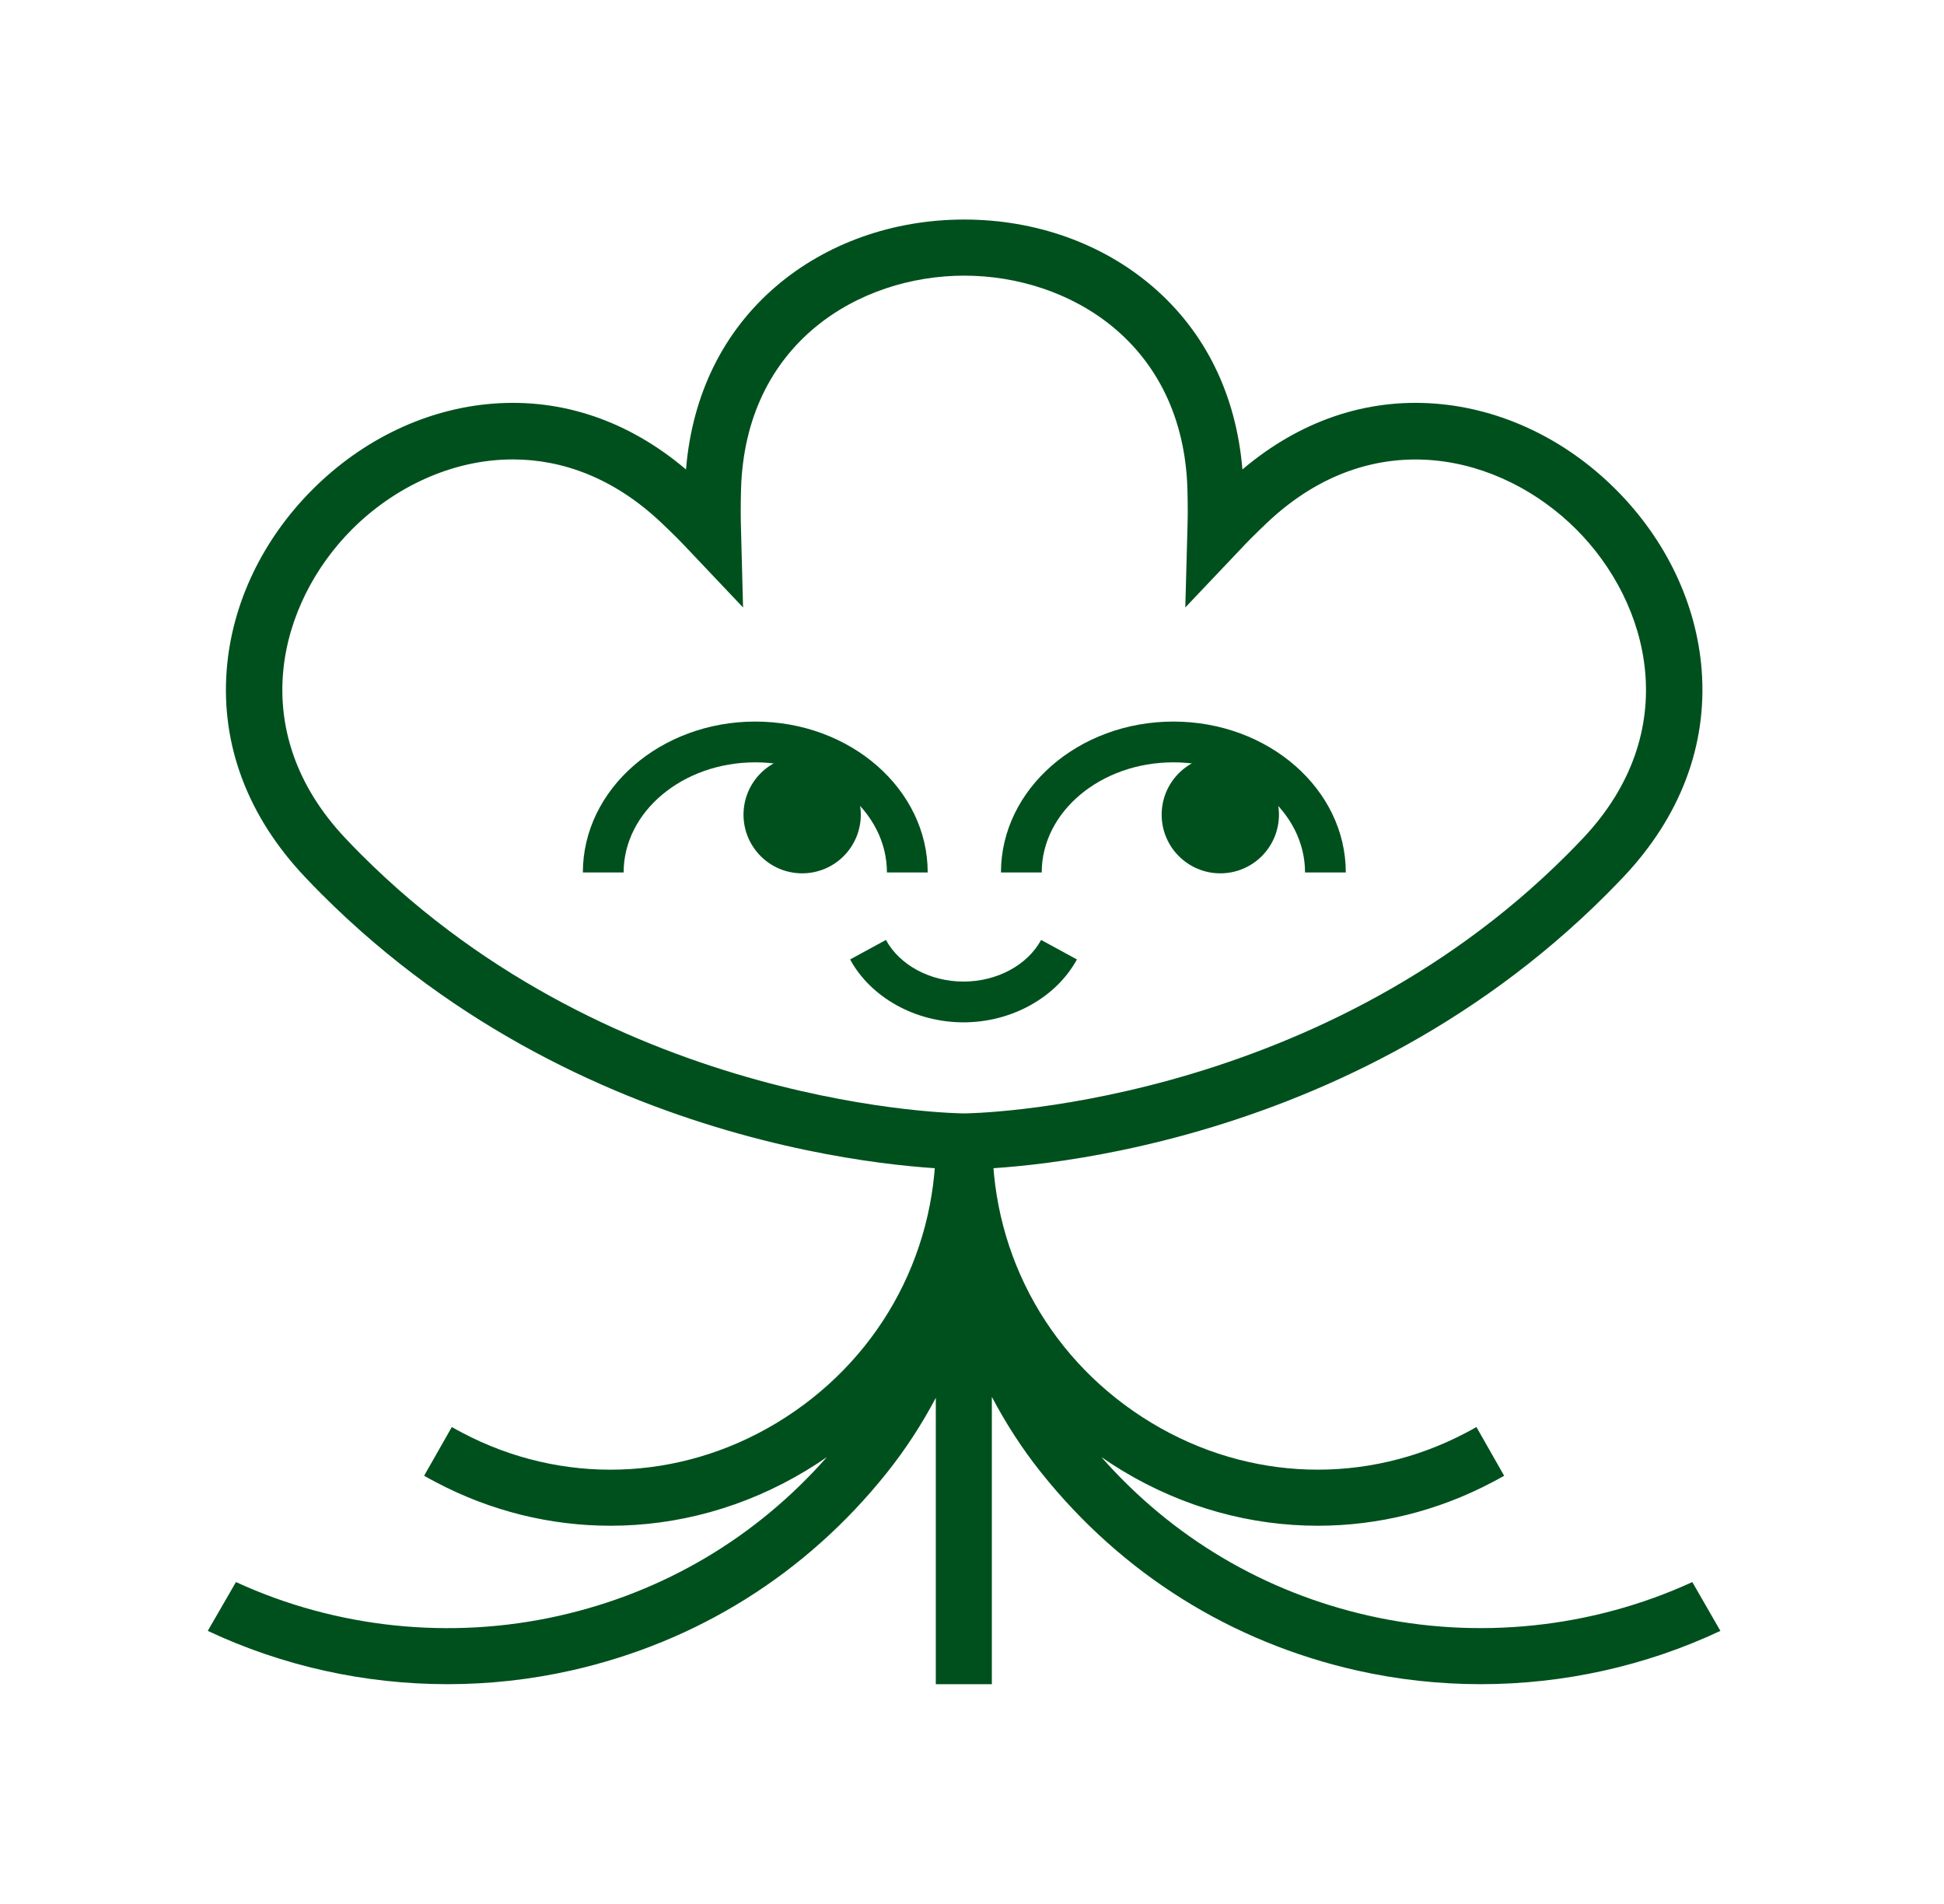
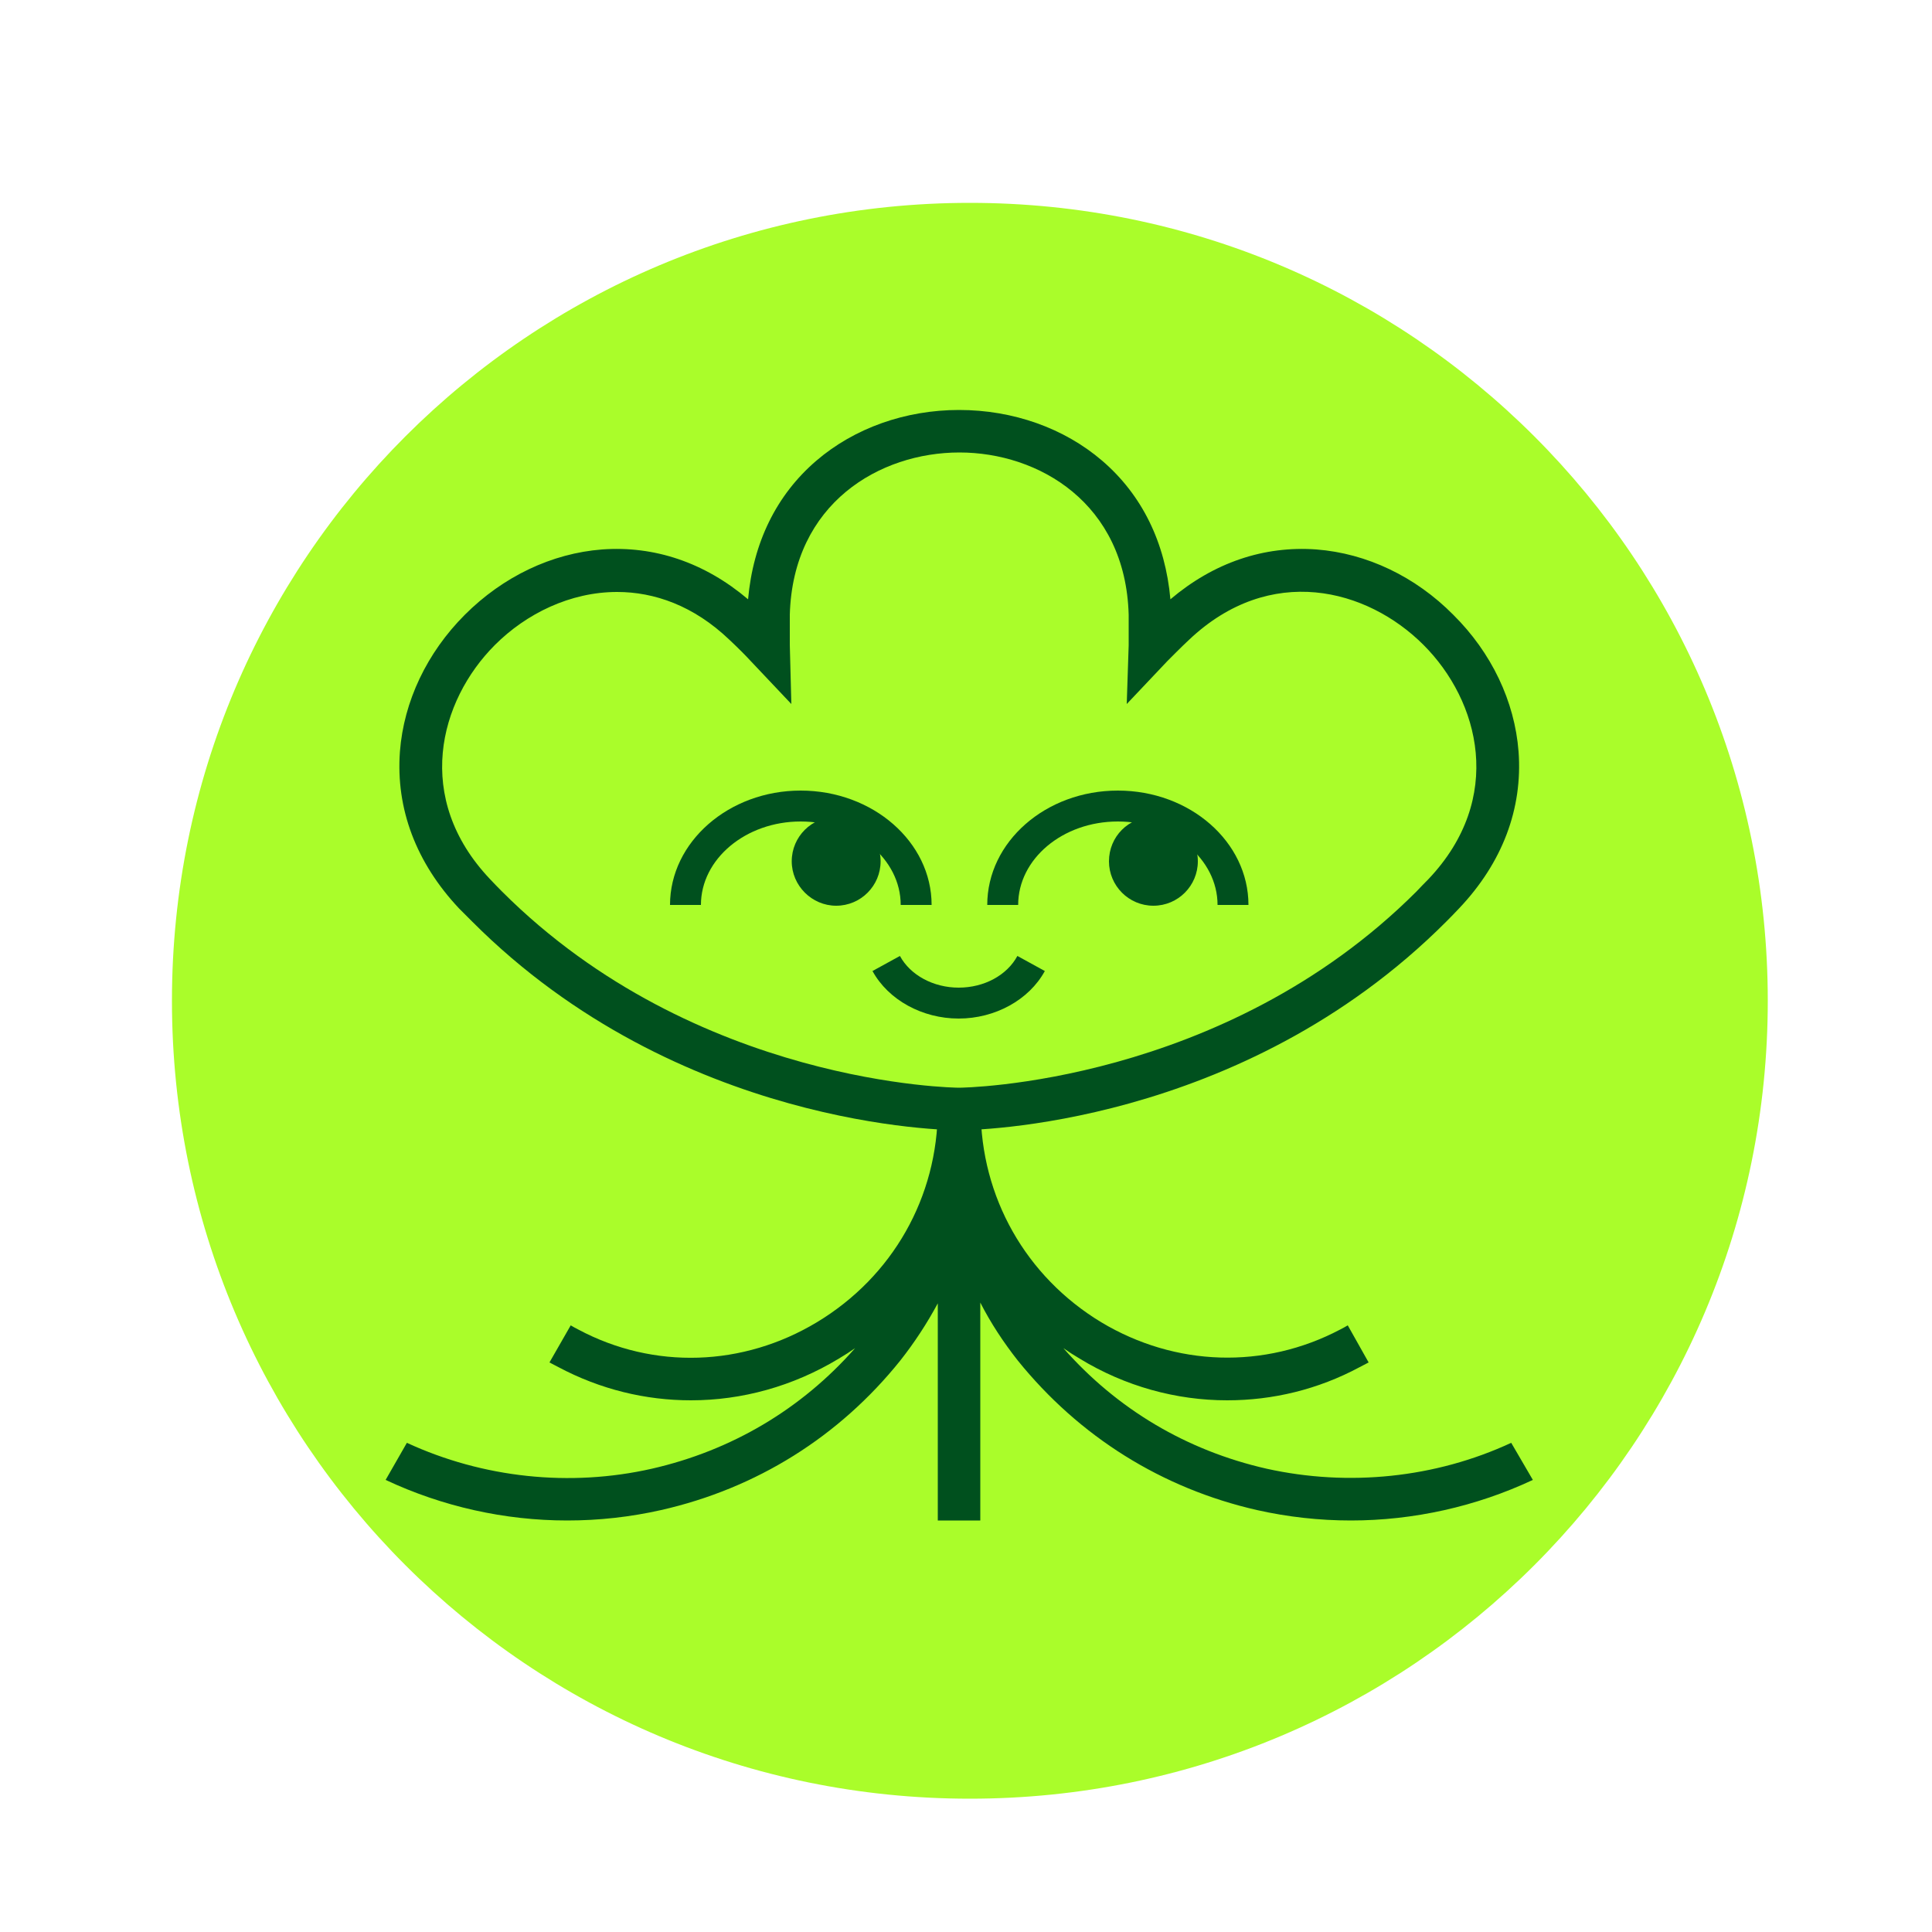
- <svg xmlns="http://www.w3.org/2000/svg" version="1.1" id="Layer_1" x="0px" y="0px" viewBox="0 0 381.55 373.56" style="enable-background:new 0 0 381.55 373.56;" xml:space="preserve">
-   <style type="text/css">
- 	.st0{fill:none;stroke:#231F20;stroke-linecap:round;stroke-linejoin:round;stroke-miterlimit:10;}
- 	.st1{fill:#00501E;}
- </style>
-   <path class="st1" d="M189.23,229.46c-2.94,0-72.72-0.61-126.08-53.98c-1.13-1.13-2.23-2.26-3.31-3.41  c-11.17-11.8-16.48-25.82-15.35-40.55c0.99-12.99,6.97-25.59,16.85-35.47c9.88-9.88,22.47-15.86,35.47-16.85  c13.61-1.04,26.62,3.42,37.83,12.92c1.21-14.64,7.26-26.99,17.61-35.88c9.89-8.49,23.03-13.16,36.99-13.16s27.11,4.67,36.99,13.16  c10.36,8.89,16.4,21.24,17.62,35.88c11.21-9.5,24.22-13.96,37.83-12.92c12.99,0.99,25.59,6.97,35.46,16.85  c9.88,9.88,15.86,22.47,16.85,35.47c1.12,14.73-4.19,28.75-15.35,40.55c-1.08,1.14-2.19,2.28-3.31,3.41  C261.95,228.85,192.18,229.46,189.23,229.46z M100.65,90.15c-12.1,0-23.46,5.62-31.54,13.7c-14.53,14.53-21.12,39.71-1.28,60.68  c1.01,1.07,2.04,2.13,3.1,3.19c50.18,50.18,117.63,50.76,118.31,50.76c0.67,0,68.25-0.71,118.31-50.76c1.06-1.06,2.09-2.12,3.1-3.19  c19.84-20.96,13.24-46.15-1.29-60.67c-14.53-14.53-39.71-21.12-60.67-1.29c-1.07,1.01-2.13,2.04-3.19,3.1  c-0.82,0.82-1.6,1.65-2.38,2.48l-10.48,11.05l0.41-15.18c0.03-1.15,0.07-2.31,0.07-3.48c0-1.49-0.02-2.97-0.06-4.45  c-0.8-28.85-23.27-42-43.81-42s-43.02,13.14-43.81,42c-0.04,1.47-0.06,2.95-0.06,4.45c0,1.14,0.03,2.27,0.06,3.39l0.4,15.27  l-10.44-11.02c-0.79-0.84-1.59-1.68-2.41-2.51c-1.06-1.06-2.12-2.09-3.19-3.1C120.47,93.74,110.32,90.15,100.65,90.15z" />
-   <path class="st1" d="M332.15,310.44c-19.67,9.04-42.14,11.4-63.4,6.62c-20.62-4.64-38.7-15.38-52.59-31.15  c1.36,0.94,2.76,1.85,4.2,2.72c11.88,7.16,25.08,10.76,38.28,10.76c11.73,0,23.47-2.84,34.29-8.56c0.77-0.4,1.53-0.82,2.29-1.25  l-5.44-9.56c-0.66,0.38-1.32,0.74-1.99,1.09c-19.55,10.33-42.63,9.63-61.75-1.89c-19.57-11.79-31.26-32.42-31.26-55.18v-4.24h-0.1  h-10.9h-0.1v4.24c0,22.76-11.69,43.39-31.26,55.18c-19.12,11.52-42.2,12.23-61.75,1.89c-0.67-0.35-1.33-0.71-1.99-1.09l-5.44,9.56  c0.76,0.43,1.52,0.85,2.29,1.25c10.82,5.72,22.55,8.56,34.29,8.56c13.2,0,26.39-3.6,38.28-10.76c1.44-0.86,2.84-1.77,4.2-2.72  c-13.89,15.77-31.97,26.51-52.59,31.15c-21.26,4.79-43.73,2.43-63.4-6.62l-5.53,9.58c14.7,6.92,30.84,10.46,47.05,10.46  c8.14,0,16.29-0.89,24.29-2.69c24.66-5.55,46.07-18.95,61.89-38.73c3.7-4.62,6.92-9.58,9.66-14.77v56.19h11v-56.38  c2.77,5.26,6.02,10.29,9.76,14.96c15.83,19.78,37.23,33.17,61.89,38.73c8,1.8,16.15,2.69,24.29,2.69c16.21,0,32.35-3.54,47.05-10.46  L332.15,310.44z" />
-   <path class="st1" d="M182.08,171.2h-8c0-11.91-11.59-21.61-25.84-21.61c-14.25,0-25.84,9.69-25.84,21.61h-8  c0-16.32,15.18-29.61,33.84-29.61C166.9,141.59,182.08,154.87,182.08,171.2z" />
-   <circle class="st1" cx="157.44" cy="159.86" r="11.51" />
-   <path class="st1" d="M264.14,171.2h-8c0-11.91-11.59-21.61-25.84-21.61c-14.25,0-25.84,9.69-25.84,21.61h-8  c0-16.32,15.18-29.61,33.84-29.61C248.96,141.59,264.14,154.87,264.14,171.2z" />
-   <circle class="st1" cx="239.51" cy="159.86" r="11.51" />
-   <path class="st1" d="M189.1,200.61c-9.43,0-18.17-4.85-22.25-12.34l7.03-3.83c2.71,4.96,8.68,8.17,15.23,8.17  c6.55,0,12.53-3.21,15.23-8.17l7.03,3.83C207.27,195.76,198.53,200.61,189.1,200.61z" />
+ <svg xmlns="http://www.w3.org/2000/svg" version="1.2" viewBox="0 0 500 500" width="500" height="500">
+   <style>
+ 		.s0 { fill: #aafd2a } 
+ 		.s1 { fill: #00501e } 
+ 	</style>
+   <path id="Layer 1" class="s0" d="m251 465.5c-114.2 0-206.5-92.3-206.5-206.5 0-114.2 92.3-206.5 206.5-206.5 114.2 0 206.5 92.3 206.5 206.5 0 114.2-92.3 206.5-206.5 206.5z" />
+   <path id="Layer" fill-rule="evenodd" class="s1" d="m248.2 292.5c-2.9 0-72.7-0.6-126-54q-1.7-1.7-3.4-3.4c-11.1-11.8-16.4-25.8-15.3-40.6 1-13 7-25.6 16.8-35.4 9.9-9.9 22.5-15.9 35.5-16.9 13.6-1 26.6 3.4 37.8 12.9 1.3-14.6 7.3-27 17.7-35.9 9.8-8.4 23-13.1 36.9-13.1 14 0 27.2 4.7 37 13.1 10.4 8.9 16.4 21.3 17.7 35.9 11.2-9.5 24.2-13.9 37.8-12.9 13 1 25.6 7 35.4 16.9 9.9 9.8 15.9 22.4 16.9 35.4 1.1 14.8-4.2 28.8-15.4 40.6q-1.6 1.7-3.3 3.4c-53.3 53.4-123.1 54-126.1 54zm-88.5-139.3c-12.1 0-23.5 5.6-31.6 13.7-14.5 14.5-21.1 39.7-1.3 60.6q1.5 1.6 3.1 3.2c50.2 50.2 117.7 50.8 118.3 50.8 0.7 0 68.3-0.7 118.4-50.8q1.5-1.6 3.1-3.2c19.8-20.9 13.2-46.1-1.3-60.6-14.6-14.6-39.7-21.2-60.7-1.3q-1.6 1.5-3.2 3.1-1.2 1.2-2.4 2.4l-10.5 11.1 0.5-15.2q0-1.7 0-3.5 0-2.2 0-4.4c-0.8-28.9-23.3-42-43.8-42-20.6 0-43.1 13.1-43.9 42q0 2.2 0 4.4 0 1.8 0 3.4l0.4 15.3-10.4-11q-1.2-1.3-2.4-2.5-1.6-1.6-3.2-3.1c-9.3-8.9-19.5-12.4-29.1-12.4z" />
+   <path id="Layer" class="s1" d="m396.7 383c-14.7 6.9-30.9 10.5-47.1 10.5-8.1 0-16.3-0.9-24.3-2.7-24.6-5.6-46-19-61.9-38.7-3.7-4.7-7-9.7-9.7-15v56.4h-11v-56.2c-2.8 5.2-6 10.1-9.7 14.8-15.8 19.7-37.2 33.1-61.9 38.7-8 1.8-16.1 2.7-24.3 2.7-16.2 0-32.3-3.6-47-10.5l5.5-9.6c19.7 9.1 42.2 11.5 63.4 6.7 20.6-4.7 38.7-15.4 52.6-31.2q-2 1.4-4.2 2.7c-11.9 7.2-25.1 10.8-38.3 10.8-11.7 0-23.4-2.8-34.3-8.6q-1.1-0.6-2.3-1.2l5.5-9.6q1 0.6 2 1.1c19.5 10.4 42.6 9.6 61.7-1.9 19.6-11.8 31.3-32.4 31.3-55.2v-4.2h0.1 10.9 0.1v4.2c0 22.8 11.7 43.4 31.2 55.2 19.2 11.5 42.2 12.2 61.8 1.9q1-0.5 2-1.1l5.4 9.6q-1.1 0.6-2.3 1.2c-10.8 5.8-22.5 8.6-34.3 8.6-13.2 0-26.4-3.6-38.2-10.8q-2.2-1.3-4.2-2.7c13.9 15.8 31.9 26.5 52.6 31.2 21.2 4.7 43.7 2.4 63.3-6.7z" />
+   <path id="Layer" class="s1" d="m241.1 234.2h-8c0-11.9-11.6-21.6-25.9-21.6-14.2 0-25.8 9.7-25.8 21.6h-8c0-16.3 15.2-29.6 33.8-29.6 18.7 0 33.9 13.3 33.9 29.6z" />
+   <path id="Layer" class="s1" d="m216.4 234.4c-6.3 0-11.5-5.2-11.5-11.5 0-6.4 5.2-11.5 11.5-11.5 6.4 0 11.5 5.1 11.5 11.5 0 6.3-5.1 11.5-11.5 11.5z" />
+   <path id="Layer" class="s1" d="m323.1 234.2h-8c0-11.9-11.6-21.6-25.8-21.6-14.3 0-25.8 9.7-25.8 21.6h-8c0-16.3 15.1-29.6 33.8-29.6 18.7 0 33.8 13.3 33.8 29.6z" />
+   <path id="Layer" class="s1" d="m298.5 234.4c-6.4 0-11.5-5.2-11.5-11.5 0-6.4 5.1-11.5 11.5-11.5 6.4 0 11.5 5.1 11.5 11.5 0 6.3-5.1 11.5-11.5 11.5z" />
+   <path id="Layer" class="s1" d="m248.1 263.6c-9.4 0-18.2-4.8-22.3-12.3l7.1-3.9c2.7 5 8.7 8.2 15.2 8.2 6.6 0 12.5-3.2 15.2-8.2l7.1 3.9c-4.1 7.5-12.9 12.3-22.3 12.3z" />
</svg>
